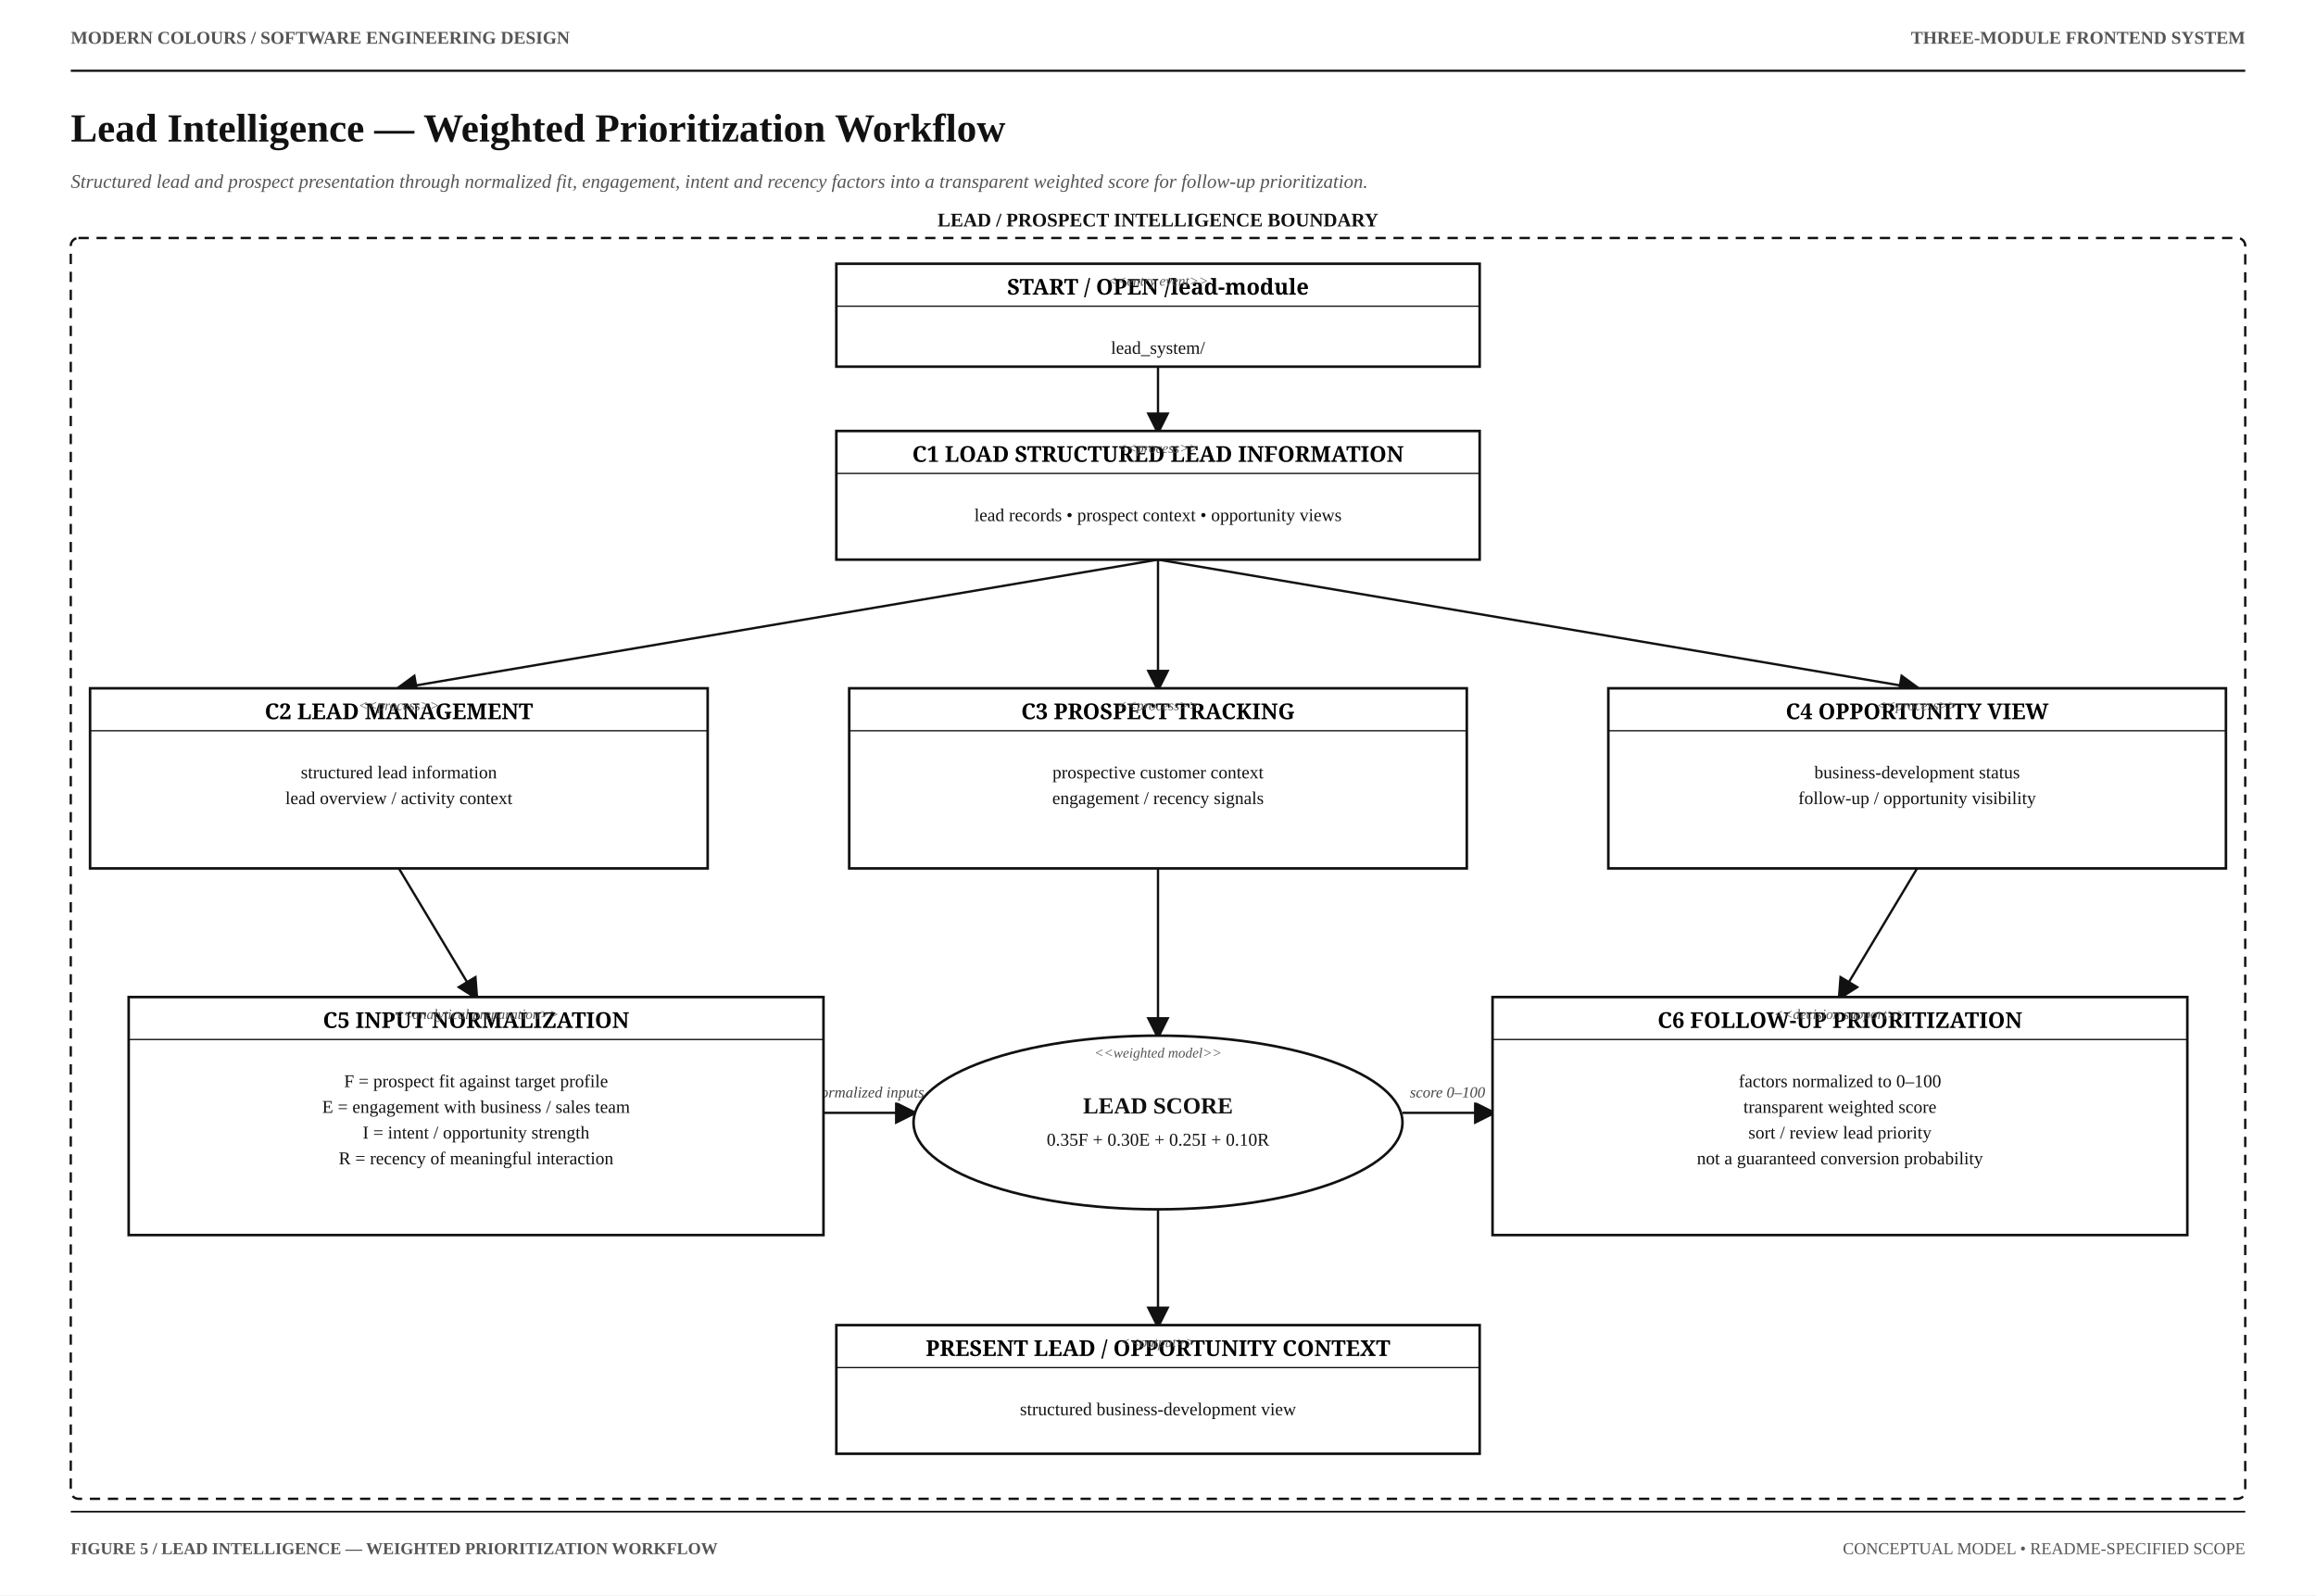
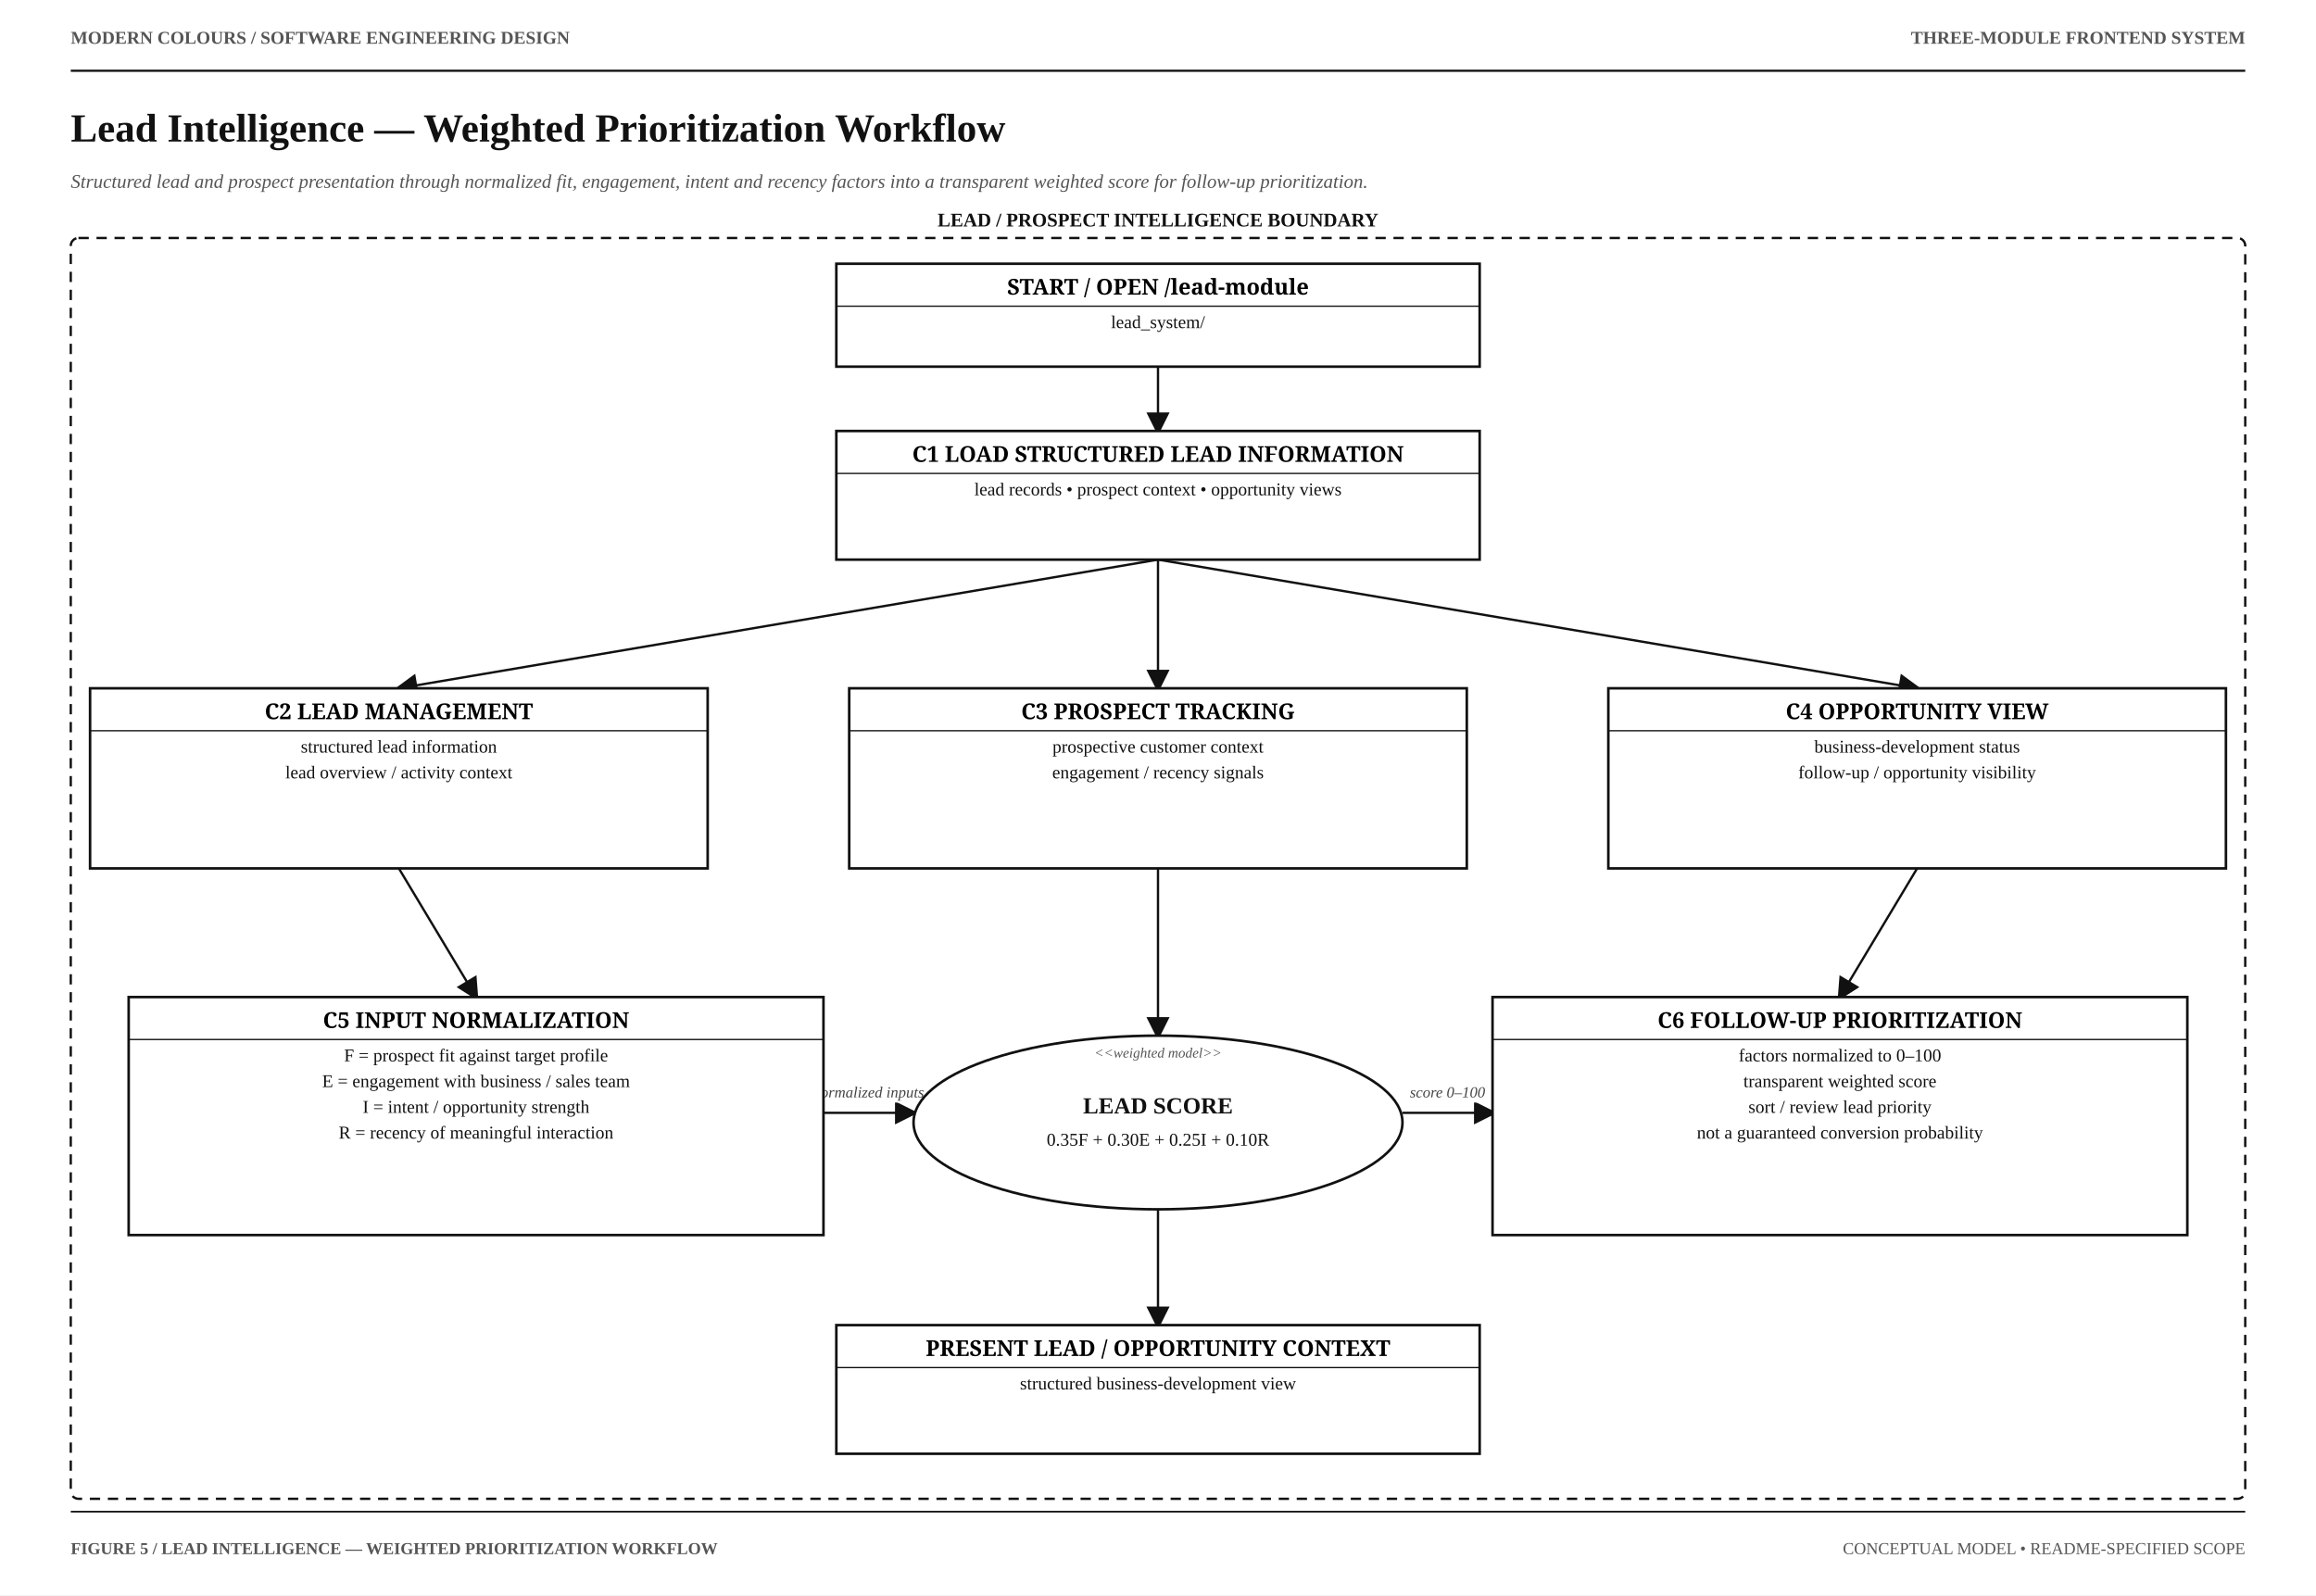
<svg xmlns="http://www.w3.org/2000/svg" width="100%" viewBox="0 0 1800 1240" role="img" aria-labelledby="ti de">
  <defs>
    <marker id="a" markerWidth="10" markerHeight="10" refX="8" refY="5" orient="auto">
      <path d="M0 0L10 5L0 10Z" fill="#111" />
    </marker>
  </defs>
  <rect width="1800" height="1240" fill="#fff" />
  <text x="55" y="34" text-anchor="start" font-family="Georgia,'Times New Roman',serif" font-size="14" font-weight="700" fill="#555">MODERN COLOURS / SOFTWARE ENGINEERING DESIGN</text>
  <text x="1745" y="34" text-anchor="end" font-family="Georgia,'Times New Roman',serif" font-size="14" font-weight="700" fill="#555">THREE-MODULE FRONTEND SYSTEM</text>
  <path d="M55 55H1745" stroke="#111" stroke-width="1.7" />
  <text x="55" y="110" text-anchor="start" font-family="Georgia,'Times New Roman',serif" font-size="31" font-weight="700" fill="#111">Lead Intelligence — Weighted Prioritization Workflow</text>
  <text x="55" y="146" text-anchor="start" font-family="Georgia,'Times New Roman',serif" font-size="15" font-weight="400" fill="#555" font-style="italic">Structured lead and prospect presentation through normalized fit, engagement, intent and recency factors into a transparent weighted score for follow-up prioritization.</text>
  <rect x="55" y="185" width="1690" height="980" rx="6" fill="none" stroke="#111" stroke-width="1.8" stroke-dasharray="8 6" />
  <text x="900" y="176" text-anchor="middle" font-family="Georgia,'Times New Roman',serif" font-size="15" font-weight="700" fill="#111">LEAD / PROSPECT INTELLIGENCE BOUNDARY</text>
  <path d="M900 285 L900 335" fill="none" stroke="#111" stroke-width="1.8" marker-end="url(#a)" />
  <path d="M900 435 L310 535" fill="none" stroke="#111" stroke-width="1.8" marker-end="url(#a)" />
  <path d="M900 435 L900 535" fill="none" stroke="#111" stroke-width="1.8" marker-end="url(#a)" />
  <path d="M900 435 L1490 535" fill="none" stroke="#111" stroke-width="1.8" marker-end="url(#a)" />
  <path d="M310 675 L370 775" fill="none" stroke="#111" stroke-width="1.8" marker-end="url(#a)" />
  <path d="M900 675 L900 805" fill="none" stroke="#111" stroke-width="1.8" marker-end="url(#a)" />
  <path d="M1490 675 L1430 775" fill="none" stroke="#111" stroke-width="1.8" marker-end="url(#a)" />
  <path d="M640 865 L710 865" fill="none" stroke="#111" stroke-width="1.8" marker-end="url(#a)" />
  <rect x="615.5" y="839" width="119" height="18" fill="#fff" />
  <text x="675" y="853" text-anchor="middle" font-family="Georgia,'Times New Roman',serif" font-size="12" font-weight="400" fill="#444" font-style="italic">normalized inputs</text>
  <path d="M1090 865 L1160 865" fill="none" stroke="#111" stroke-width="1.8" marker-end="url(#a)" />
  <rect x="1086.5" y="839" width="77" height="18" fill="#fff" />
  <text x="1125" y="853" text-anchor="middle" font-family="Georgia,'Times New Roman',serif" font-size="12" font-weight="400" fill="#444" font-style="italic">score 0–100</text>
  <path d="M900 940 L900 1030" fill="none" stroke="#111" stroke-width="1.8" marker-end="url(#a)" />
  <rect x="650" y="205" width="500" height="80" fill="#fff" stroke="#111" stroke-width="2" />
  <line x1="650" y1="238" x2="1150" y2="238" stroke="#111" />
  <text x="900" y="229" text-anchor="middle" font-family="Georgia" font-size="17" font-weight="700">START / OPEN /lead-module</text>
-   <text x="900" y="222" text-anchor="middle" font-family="Georgia,'Times New Roman',serif" font-size="11" font-weight="400" fill="#555" font-style="italic">&lt;&lt;entry event&gt;&gt;</text>
-   <text x="900" y="275" text-anchor="middle" font-family="Georgia,'Times New Roman',serif" font-size="14" font-weight="400" fill="#111">lead_system/</text>
+   <text x="900" y="255" text-anchor="middle" font-family="Georgia,'Times New Roman',serif" font-size="14" font-weight="400" fill="#111">lead_system/</text>
  <rect x="650" y="335" width="500" height="100" fill="#fff" stroke="#111" stroke-width="2" />
  <line x1="650" y1="368" x2="1150" y2="368" stroke="#111" />
  <text x="900" y="359" text-anchor="middle" font-family="Georgia" font-size="17" font-weight="700">C1  LOAD STRUCTURED LEAD INFORMATION</text>
-   <text x="900" y="352" text-anchor="middle" font-family="Georgia,'Times New Roman',serif" font-size="11" font-weight="400" fill="#555" font-style="italic">&lt;&lt;process&gt;&gt;</text>
-   <text x="900" y="405" text-anchor="middle" font-family="Georgia,'Times New Roman',serif" font-size="14" font-weight="400" fill="#111">lead records • prospect context • opportunity views</text>
+   <text x="900" y="385" text-anchor="middle" font-family="Georgia,'Times New Roman',serif" font-size="14" font-weight="400" fill="#111">lead records • prospect context • opportunity views</text>
  <rect x="70" y="535" width="480" height="140" fill="#fff" stroke="#111" stroke-width="2" />
  <line x1="70" y1="568" x2="550" y2="568" stroke="#111" />
  <text x="310" y="559" text-anchor="middle" font-family="Georgia" font-size="17" font-weight="700">C2  LEAD MANAGEMENT</text>
-   <text x="310" y="552" text-anchor="middle" font-family="Georgia,'Times New Roman',serif" font-size="11" font-weight="400" fill="#555" font-style="italic">&lt;&lt;process&gt;&gt;</text>
-   <text x="310" y="605" text-anchor="middle" font-family="Georgia,'Times New Roman',serif" font-size="14" font-weight="400" fill="#111">structured lead information</text>
-   <text x="310" y="625" text-anchor="middle" font-family="Georgia,'Times New Roman',serif" font-size="14" font-weight="400" fill="#111">lead overview / activity context</text>
+   <text x="310" y="585" text-anchor="middle" font-family="Georgia,'Times New Roman',serif" font-size="14" font-weight="400" fill="#111">structured lead information</text>
+   <text x="310" y="605" text-anchor="middle" font-family="Georgia,'Times New Roman',serif" font-size="14" font-weight="400" fill="#111">lead overview / activity context</text>
  <rect x="660" y="535" width="480" height="140" fill="#fff" stroke="#111" stroke-width="2" />
  <line x1="660" y1="568" x2="1140" y2="568" stroke="#111" />
  <text x="900" y="559" text-anchor="middle" font-family="Georgia" font-size="17" font-weight="700">C3  PROSPECT TRACKING</text>
-   <text x="900" y="552" text-anchor="middle" font-family="Georgia,'Times New Roman',serif" font-size="11" font-weight="400" fill="#555" font-style="italic">&lt;&lt;process&gt;&gt;</text>
-   <text x="900" y="605" text-anchor="middle" font-family="Georgia,'Times New Roman',serif" font-size="14" font-weight="400" fill="#111">prospective customer context</text>
-   <text x="900" y="625" text-anchor="middle" font-family="Georgia,'Times New Roman',serif" font-size="14" font-weight="400" fill="#111">engagement / recency signals</text>
+   <text x="900" y="585" text-anchor="middle" font-family="Georgia,'Times New Roman',serif" font-size="14" font-weight="400" fill="#111">prospective customer context</text>
+   <text x="900" y="605" text-anchor="middle" font-family="Georgia,'Times New Roman',serif" font-size="14" font-weight="400" fill="#111">engagement / recency signals</text>
  <rect x="1250" y="535" width="480" height="140" fill="#fff" stroke="#111" stroke-width="2" />
  <line x1="1250" y1="568" x2="1730" y2="568" stroke="#111" />
  <text x="1490" y="559" text-anchor="middle" font-family="Georgia" font-size="17" font-weight="700">C4  OPPORTUNITY VIEW</text>
-   <text x="1490" y="552" text-anchor="middle" font-family="Georgia,'Times New Roman',serif" font-size="11" font-weight="400" fill="#555" font-style="italic">&lt;&lt;process&gt;&gt;</text>
-   <text x="1490" y="605" text-anchor="middle" font-family="Georgia,'Times New Roman',serif" font-size="14" font-weight="400" fill="#111">business-development status</text>
-   <text x="1490" y="625" text-anchor="middle" font-family="Georgia,'Times New Roman',serif" font-size="14" font-weight="400" fill="#111">follow-up / opportunity visibility</text>
+   <text x="1490" y="585" text-anchor="middle" font-family="Georgia,'Times New Roman',serif" font-size="14" font-weight="400" fill="#111">business-development status</text>
+   <text x="1490" y="605" text-anchor="middle" font-family="Georgia,'Times New Roman',serif" font-size="14" font-weight="400" fill="#111">follow-up / opportunity visibility</text>
  <rect x="100" y="775" width="540" height="185" fill="#fff" stroke="#111" stroke-width="2" />
  <line x1="100" y1="808" x2="640" y2="808" stroke="#111" />
  <text x="370" y="799" text-anchor="middle" font-family="Georgia" font-size="17" font-weight="700">C5  INPUT NORMALIZATION</text>
-   <text x="370" y="792" text-anchor="middle" font-family="Georgia,'Times New Roman',serif" font-size="11" font-weight="400" fill="#555" font-style="italic">&lt;&lt;analytical preparation&gt;&gt;</text>
-   <text x="370" y="845" text-anchor="middle" font-family="Georgia,'Times New Roman',serif" font-size="14" font-weight="400" fill="#111">F = prospect fit against target profile</text>
-   <text x="370" y="865" text-anchor="middle" font-family="Georgia,'Times New Roman',serif" font-size="14" font-weight="400" fill="#111">E = engagement with business / sales team</text>
-   <text x="370" y="885" text-anchor="middle" font-family="Georgia,'Times New Roman',serif" font-size="14" font-weight="400" fill="#111">I = intent / opportunity strength</text>
-   <text x="370" y="905" text-anchor="middle" font-family="Georgia,'Times New Roman',serif" font-size="14" font-weight="400" fill="#111">R = recency of meaningful interaction</text>
+   <text x="370" y="825" text-anchor="middle" font-family="Georgia,'Times New Roman',serif" font-size="14" font-weight="400" fill="#111">F = prospect fit against target profile</text>
+   <text x="370" y="845" text-anchor="middle" font-family="Georgia,'Times New Roman',serif" font-size="14" font-weight="400" fill="#111">E = engagement with business / sales team</text>
+   <text x="370" y="865" text-anchor="middle" font-family="Georgia,'Times New Roman',serif" font-size="14" font-weight="400" fill="#111">I = intent / opportunity strength</text>
+   <text x="370" y="885" text-anchor="middle" font-family="Georgia,'Times New Roman',serif" font-size="14" font-weight="400" fill="#111">R = recency of meaningful interaction</text>
  <ellipse cx="900" cy="872.5" rx="190" ry="67.5" fill="#fff" stroke="#111" stroke-width="2" />
  <text x="900" y="822" text-anchor="middle" font-family="Georgia,'Times New Roman',serif" font-size="11" font-weight="400" fill="#555" font-style="italic">&lt;&lt;weighted model&gt;&gt;</text>
  <text x="900" y="865.5" text-anchor="middle" font-family="Georgia,'Times New Roman',serif" font-size="18" font-weight="700" fill="#111">LEAD SCORE</text>
  <text x="900" y="890.5" text-anchor="middle" font-family="Georgia,'Times New Roman',serif" font-size="14" font-weight="400" fill="#111">0.35F + 0.30E + 0.25I + 0.10R</text>
  <rect x="1160" y="775" width="540" height="185" fill="#fff" stroke="#111" stroke-width="2" />
  <line x1="1160" y1="808" x2="1700" y2="808" stroke="#111" />
  <text x="1430" y="799" text-anchor="middle" font-family="Georgia" font-size="17" font-weight="700">C6  FOLLOW-UP PRIORITIZATION</text>
-   <text x="1430" y="792" text-anchor="middle" font-family="Georgia,'Times New Roman',serif" font-size="11" font-weight="400" fill="#555" font-style="italic">&lt;&lt;decision support&gt;&gt;</text>
-   <text x="1430" y="845" text-anchor="middle" font-family="Georgia,'Times New Roman',serif" font-size="14" font-weight="400" fill="#111">factors normalized to 0–100</text>
-   <text x="1430" y="865" text-anchor="middle" font-family="Georgia,'Times New Roman',serif" font-size="14" font-weight="400" fill="#111">transparent weighted score</text>
-   <text x="1430" y="885" text-anchor="middle" font-family="Georgia,'Times New Roman',serif" font-size="14" font-weight="400" fill="#111">sort / review lead priority</text>
-   <text x="1430" y="905" text-anchor="middle" font-family="Georgia,'Times New Roman',serif" font-size="14" font-weight="400" fill="#111">not a guaranteed conversion probability</text>
+   <text x="1430" y="825" text-anchor="middle" font-family="Georgia,'Times New Roman',serif" font-size="14" font-weight="400" fill="#111">factors normalized to 0–100</text>
+   <text x="1430" y="845" text-anchor="middle" font-family="Georgia,'Times New Roman',serif" font-size="14" font-weight="400" fill="#111">transparent weighted score</text>
+   <text x="1430" y="865" text-anchor="middle" font-family="Georgia,'Times New Roman',serif" font-size="14" font-weight="400" fill="#111">sort / review lead priority</text>
+   <text x="1430" y="885" text-anchor="middle" font-family="Georgia,'Times New Roman',serif" font-size="14" font-weight="400" fill="#111">not a guaranteed conversion probability</text>
  <rect x="650" y="1030" width="500" height="100" fill="#fff" stroke="#111" stroke-width="2" />
  <line x1="650" y1="1063" x2="1150" y2="1063" stroke="#111" />
  <text x="900" y="1054" text-anchor="middle" font-family="Georgia" font-size="17" font-weight="700">PRESENT LEAD / OPPORTUNITY CONTEXT</text>
-   <text x="900" y="1047" text-anchor="middle" font-family="Georgia,'Times New Roman',serif" font-size="11" font-weight="400" fill="#555" font-style="italic">&lt;&lt;output&gt;&gt;</text>
-   <text x="900" y="1100" text-anchor="middle" font-family="Georgia,'Times New Roman',serif" font-size="14" font-weight="400" fill="#111">structured business-development view</text>
+   <text x="900" y="1080" text-anchor="middle" font-family="Georgia,'Times New Roman',serif" font-size="14" font-weight="400" fill="#111">structured business-development view</text>
  <path d="M55 1175H1745" stroke="#111" stroke-width="1.3" />
  <text x="55" y="1208" text-anchor="start" font-family="Georgia,'Times New Roman',serif" font-size="13" font-weight="700" fill="#555">FIGURE 5 / LEAD INTELLIGENCE — WEIGHTED PRIORITIZATION WORKFLOW</text>
  <text x="1745" y="1208" text-anchor="end" font-family="Georgia,'Times New Roman',serif" font-size="13" font-weight="400" fill="#555">CONCEPTUAL MODEL • README-SPECIFIED SCOPE</text>
</svg>
